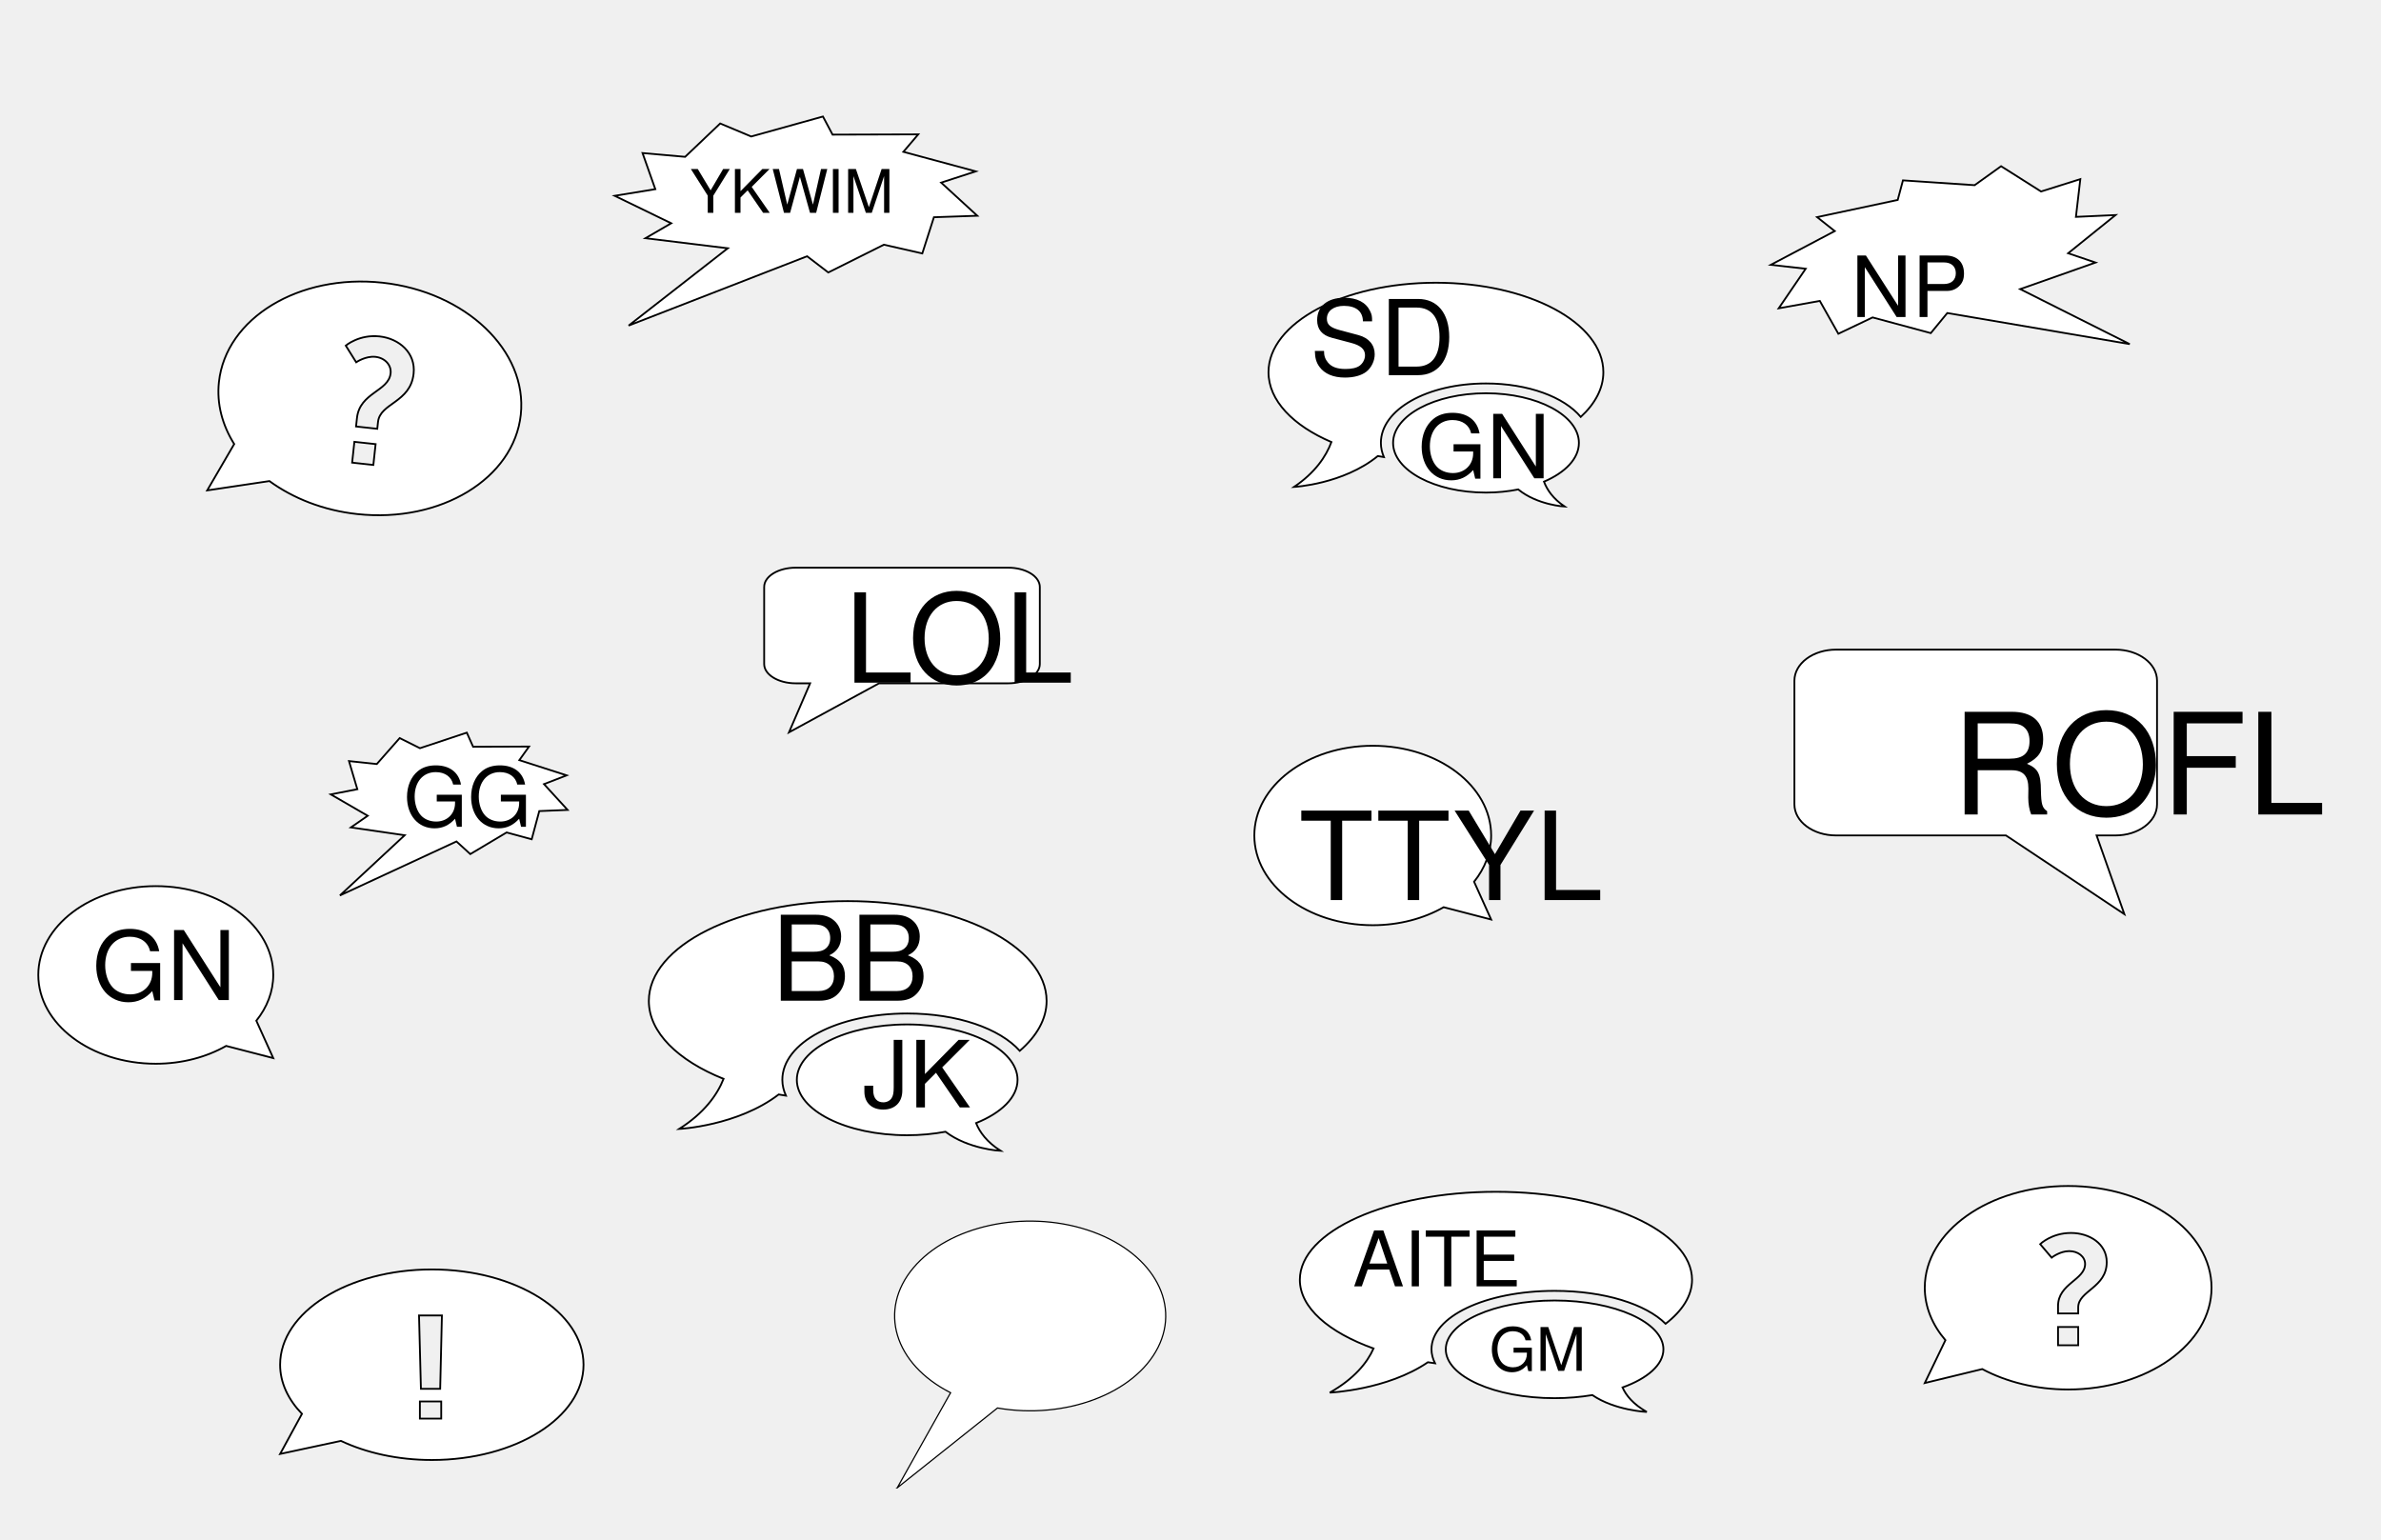
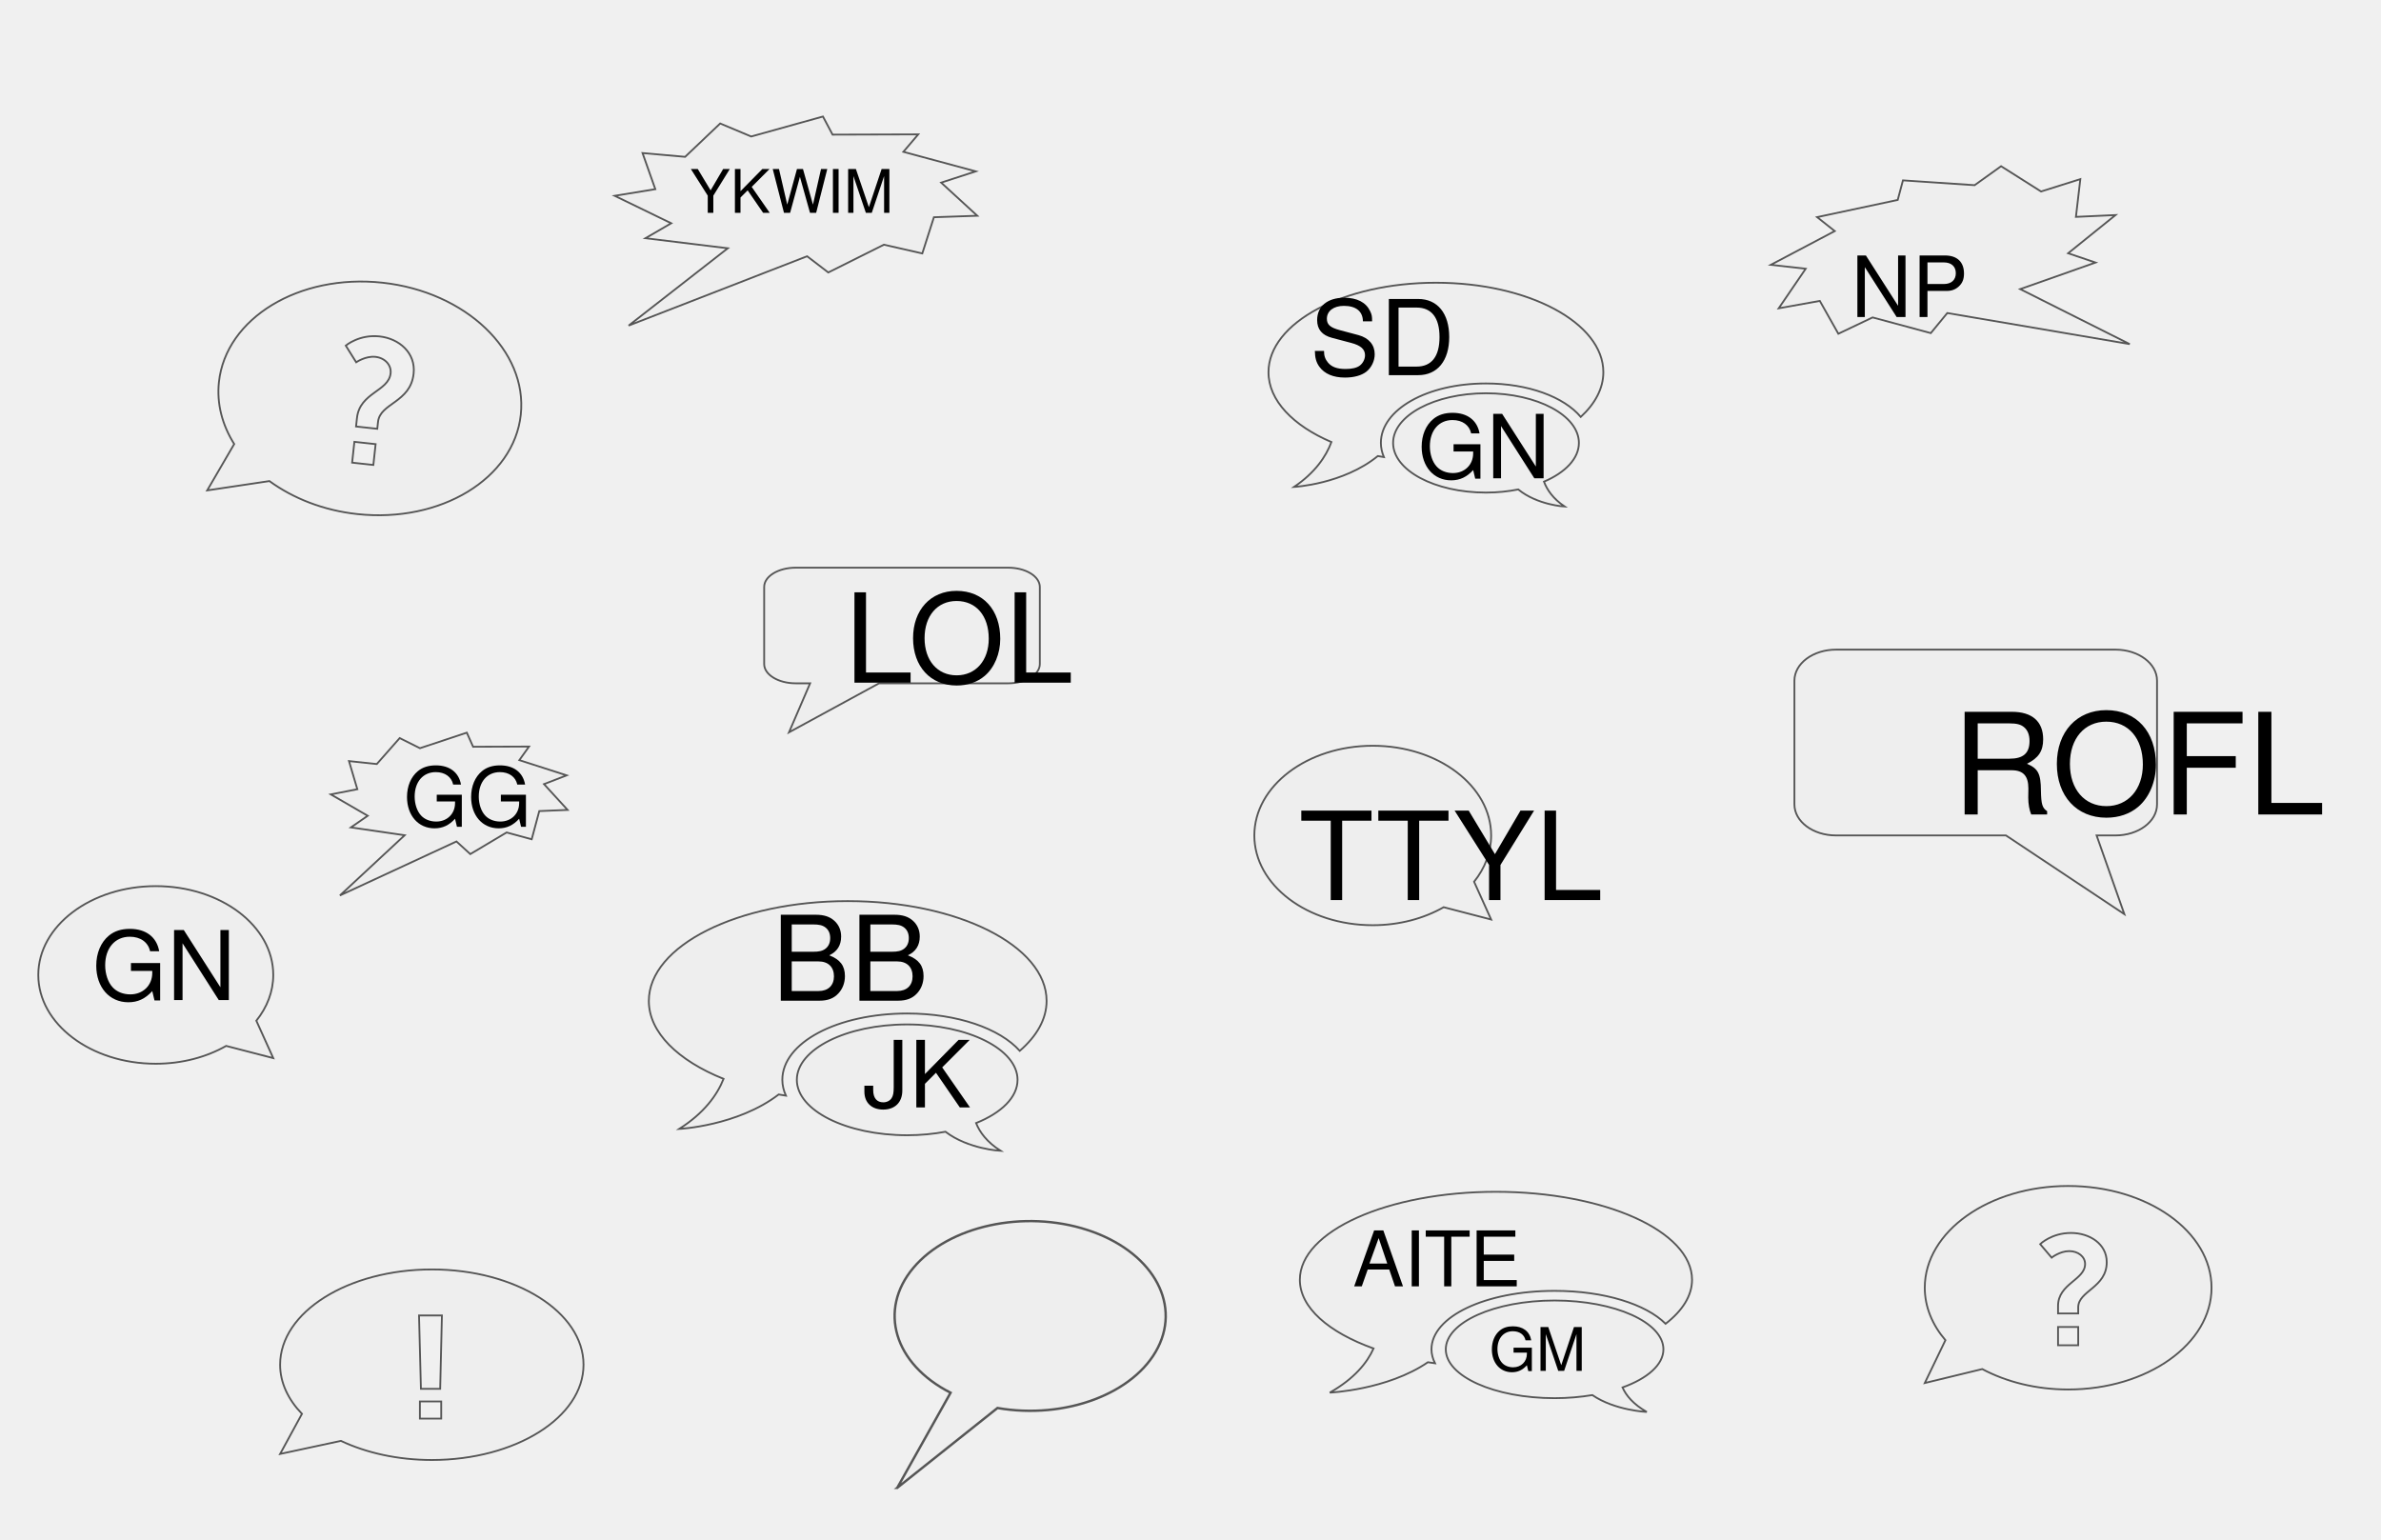
<svg xmlns="http://www.w3.org/2000/svg" width="1980" height="1280">
  <style>
+     path{
+         fill:#eee;
+     }
    .anim1{
        animation: animate 2s ease infinite alternate;
        transform-origin:bottom;
+         stroke:#555;
    }
    @keyframes animate{
        from{
            transform:translateY(0%) scale(1);
        }
        to{
            transform:translateY(-4%) scale(1.02);
        }
    }
    .anim2{
        animation: animate2 2s ease infinite alternate;
        transform-origin:bottom;
+         stroke:#555;
    }
    @keyframes animate2{
        from{
            transform:translateY(0%) scale(1);
        }
        to{
            transform:translateY(-5%) scale(1.02);
        }
    }
 </style>
  <path class="anim2" stroke="#000" id="svg_87" d="m635.467,488.111l0,0c0,-8.852 11.76,-16.028 26.266,-16.028l11.939,0l0,0l57.308,0l107.452,0c6.966,0 13.647,1.689 18.573,4.694c4.926,3.006 7.693,7.083 7.693,11.333l0,40.07l0,0l0,24.042l0,0c0,8.852 -11.76,16.028 -26.266,16.028l-107.452,0l-74.865,40.755l17.558,-40.755l-11.939,0c-14.506,0 -26.266,-7.176 -26.266,-16.028l0,0l0,-24.042l0,0l-0,-40.07z" fill-opacity="null" stroke-opacity="null" stroke-width="1.5" fill="#fff" />
  <path class="anim1" stroke="#000" id="svg_90" d="m1793.751,565.982l0,0c0,-14.223 -15.469,-25.753 -34.551,-25.753l-15.705,0l0,0l-75.385,0l-141.346,0c-9.164,0 -17.952,2.713 -24.431,7.543c-6.48,4.83 -10.12,11.38 -10.12,18.21l0,64.382l0,0l0,38.629l0,0c0,14.223 15.469,25.753 34.551,25.753l141.346,0l98.481,65.483l-23.096,-65.483l15.705,0c19.082,0 34.551,-11.53 34.551,-25.753l0,0l0,-38.629l0,0l0,-64.382z" fill-opacity="null" stroke-opacity="null" stroke-width="1.5" fill="#fff" />
  <path class="anim1" stroke="#000" id="svg_91" d="m129.54,736.911c53.954,0 97.692,33.063 97.692,73.847c0,13.937 -5.171,26.957 -14.068,38.075l14.068,31.086l-39.167,-10.136c-16.322,9.264 -36.544,14.82 -58.525,14.82c-53.954,0 -97.692,-33.063 -97.692,-73.845c0,-40.784 43.738,-73.847 97.692,-73.847l0,0z" fill-opacity="null" stroke-opacity="null" stroke-width="1.5" fill="#fff" />
  <path class="anim2" stroke="#000" id="svg_93" d="m1141.547,620.173c54.379,0 98.461,33.408 98.461,74.617c0,14.082 -5.211,27.238 -14.179,38.471l14.179,31.41l-39.476,-10.241c-16.45,9.36 -36.832,14.974 -58.986,14.974c-54.379,0 -98.461,-33.408 -98.461,-74.614c0,-41.209 44.082,-74.617 98.461,-74.617l0,0z" fill-opacity="null" stroke-opacity="null" stroke-width="1.5" fill="#fff" />
  <path class="anim1" id="svg_94" d="m472.006,673.531l-23.555,0.962l-6.302,23.445l-20.838,-5.668l-30.22,17.99l-11.506,-10.499l-96.91,44.898l53.845,-50.071l-44.726,-6.509l13.995,-9.685l-30.707,-17.776l22.068,-4.299l-6.939,-23.398l23.134,2.452l19.032,-21.592l16.855,8.425l38.961,-12.931l5.225,11.723l46.519,-0.164l-8.064,11.298l39.308,12.655l-18.793,7.287l19.618,21.456z" fill-opacity="null" stroke-opacity="null" stroke-width="1.5" stroke="#000" fill="#fff" />
  <path class="anim1" stroke="#000" id="svg_95" d="m812.69,179.417l-36.068,1.236l-9.65,30.106l-31.909,-7.278l-46.275,23.101l-17.618,-13.482l-148.393,57.653l82.451,-64.296l-68.486,-8.359l21.43,-12.437l-47.02,-22.826l33.791,-5.52l-10.625,-30.046l35.423,3.149l29.143,-27.726l25.809,10.818l59.658,-16.604l8,15.053l71.233,-0.21l-12.348,14.508l60.191,16.251l-28.776,9.357l30.039,27.552z" fill-opacity="null" stroke-opacity="null" stroke-width="1.5" fill="#fff" />
  <path class="anim1" stroke="#000" transform="rotate(6.181268 307.5658,331.2984) " id="svg_97" d="m307.566,234.523c-69.724,0 -126.245,43.323 -126.245,96.772c0,18.261 6.682,35.328 18.179,49.898l-18.179,40.742l50.615,-13.276c21.092,12.13 47.225,19.415 75.63,19.415c69.724,0 126.245,-43.33 126.245,-96.779s-56.521,-96.772 -126.245,-96.772zm8.856,151.493l-17.757,0l0,-17.411l17.757,0l0,17.411zm0,-36.003l0,5.759l-17.757,0l0,-7.088c0,-21.391 23.816,-24.78 23.816,-39.969c0,-6.933 -6.06,-12.25 -14.004,-12.25c-8.225,0 -15.447,6.195 -15.447,6.195l-10.101,-12.84c0,0 9.957,-10.625 27.134,-10.625c16.322,0 31.472,10.33 31.472,27.733c0.009,24.358 -25.113,27.157 -25.113,43.084l0,0z" fill-opacity="null" stroke-opacity="null" stroke-width="1.5" fill="#fff" />
  <path class="anim2" id="svg_98" d="m1719.841,986.267c-65.85,0 -119.231,37.879 -119.231,84.612c0,15.967 6.311,30.889 17.169,43.628l-17.169,35.623l47.803,-11.608c19.92,10.606 44.601,16.975 71.428,16.975c65.85,0 119.231,-37.886 119.231,-84.618s-53.381,-84.612 -119.231,-84.612zm8.364,132.458l-16.77,0l0,-15.223l16.77,0l0,15.223zm0,-31.479l0,5.035l-16.77,0l0,-6.197c0,-18.703 22.493,-21.666 22.493,-34.947c0,-6.062 -5.723,-10.71 -13.226,-10.71c-7.768,0 -14.589,5.417 -14.589,5.417l-9.54,-11.227c0,0 9.404,-9.29 25.627,-9.29c15.415,0 29.723,9.032 29.723,24.249c0.008,21.298 -23.718,23.745 -23.718,37.67l0,0z" fill-opacity="null" stroke-opacity="null" stroke-width="1.5" stroke="#000" fill="#fff" />
  <path class="anim1" id="svg_99" d="m359.093,1055.667c-69.673,0 -126.153,35.474 -126.153,79.234c0,14.945 6.677,28.923 18.167,40.851l-18.167,33.35l50.578,-10.863c21.078,9.931 47.19,15.889 75.575,15.889c69.673,0 126.154,-35.475 126.154,-79.228s-56.482,-79.234 -126.154,-79.234zm7.822,124.029l-17.742,0l0,-14.255l17.742,0l0,14.255zm-0.865,-24.755l-16.013,0l-1.585,-60.996l19.04,0l-1.442,60.996l0,0z" fill-opacity="null" stroke-opacity="null" stroke-width="1.5" stroke="#000" fill="#fff" />
  <path class="anim1" stroke="#000" id="svg_100" d="m704.943,749.363c-91.332,0 -165.384,37.169 -165.384,83.023c0,26.228 24.31,49.596 62.158,64.805c-5.385,13.484 -16.133,28.419 -36.904,41.628c0,0 48.486,-2.424 82.732,-28.655c1.972,0.365 4.012,0.64 6.002,0.977c-1.87,-4.215 -2.971,-8.598 -2.971,-13.157c0,-30.937 45.602,-55.161 103.844,-55.161c41.833,0 77.033,12.545 93.603,31.055c14.106,-12.218 22.306,-26.37 22.306,-41.503c0,-45.843 -74.052,-83.013 -165.384,-83.013l-0,0zm141.232,148.629c0,-25.435 -41.073,-46.07 -91.77,-46.07c-50.669,0 -91.765,20.635 -91.765,46.07c0,25.448 41.096,46.073 91.765,46.073c11.222,0 21.909,-1.061 31.846,-2.911c18.998,14.562 45.901,15.901 45.901,15.901c-11.521,-7.332 -17.473,-15.616 -20.467,-23.105c20.988,-8.431 34.49,-21.397 34.49,-35.959z" fill-opacity="null" stroke-opacity="null" stroke-width="1.5" fill="#fff" />
  <path class="anim2" stroke="#000" id="svg_101" d="m1194.089,235.117c-76.889,0 -139.231,33.315 -139.231,74.413c0,23.508 20.465,44.453 52.328,58.085c-4.534,12.086 -13.581,25.472 -31.068,37.311c0,0 40.818,-2.173 69.648,-25.684c1.66,0.327 3.378,0.574 5.053,0.876c-1.575,-3.778 -2.502,-7.706 -2.502,-11.793c0,-27.728 38.39,-49.441 87.422,-49.441c35.218,0 64.851,11.244 78.801,27.834c11.875,-10.951 18.778,-23.636 18.778,-37.199c0,-41.089 -62.342,-74.404 -139.231,-74.404l-0,0zm118.897,133.215c0,-22.797 -34.578,-41.292 -77.257,-41.292c-42.656,0 -77.253,18.495 -77.253,41.292c0,22.809 34.597,41.295 77.253,41.295c9.447,0 18.445,-0.951 26.81,-2.609c15.994,13.052 38.642,14.252 38.642,14.252c-9.699,-6.571 -14.71,-13.997 -17.231,-20.709c17.669,-7.556 29.036,-19.178 29.036,-32.23z" fill-opacity="null" stroke-opacity="null" stroke-width="1.5" fill="#fff" />
  <path class="anim1" stroke="#000" id="svg_102" d="m1244.004,991.094c-90.058,0 -163.077,32.764 -163.077,73.183c0,23.119 23.97,43.718 61.291,57.125c-5.31,11.886 -15.907,25.051 -36.389,36.694c0,0 47.809,-2.137 81.577,-25.259c1.944,0.322 3.956,0.564 5.919,0.862c-1.844,-3.716 -2.93,-7.579 -2.93,-11.598c0,-27.27 44.966,-48.623 102.395,-48.623c41.249,0 75.958,11.058 92.297,27.374c13.909,-10.77 21.994,-23.245 21.994,-36.584c0,-40.41 -73.019,-73.174 -163.077,-73.174l-0,0zm139.261,131.014c0,-22.42 -40.5,-40.609 -90.489,-40.609c-49.962,0 -90.485,18.189 -90.485,40.609c0,22.432 40.523,40.612 90.485,40.612c11.065,0 21.604,-0.935 31.402,-2.566c18.733,12.836 45.26,14.017 45.26,14.017c-11.36,-6.463 -17.229,-13.766 -20.182,-20.366c20.695,-7.431 34.009,-18.861 34.009,-31.697z" fill-opacity="null" stroke-opacity="null" stroke-width="1.5" fill="#fff" />
  <text style="font-size:50;" class="anim1" stroke="#000" transform="matrix(2.060353,0,0,2.060353,-729.6332,-534.6056) " xml:space="preserve" text-anchor="start" font-family="Helvetica, Arial, sans-serif" font-size="24" id="svg_105" y="535" x="695" fill-opacity="null" stroke-opacity="null" stroke-width="0" fill="#000000">LOL</text>
  <text style="font-size:50;" class="anim2" stroke="#000" transform="matrix(2.34153,0,0,2.34153,-2041.639,-797.8701) " xml:space="preserve" text-anchor="start" font-family="Helvetica, Arial, sans-serif" font-size="24" id="svg_106" y="630" x="1565" fill-opacity="null" stroke-opacity="null" stroke-width="0" fill="#000000">ROFL</text>
  <text style="font-size:50;" class="anim1" stroke="#000" transform="matrix(2.03972,0,0,2.03972,-1121.289,-699.7313) " xml:space="preserve" text-anchor="start" font-family="Helvetica, Arial, sans-serif" font-size="24" id="svg_107" y="710" x="1079.216" fill-opacity="null" stroke-opacity="null" stroke-width="0" fill="#000000">TTYL</text>
  <text style="font-size:50;" class="anim1" stroke="#000" transform="matrix(1.59803,0,0,1.59803,-45.76802,-462.7634) " xml:space="preserve" text-anchor="start" font-family="Helvetica, Arial, sans-serif" font-size="24" id="svg_108" y="810" x="76.532" fill-opacity="null" stroke-opacity="null" stroke-width="0" fill="#000000">GN</text>
  <text style="font-size:50;" class="anim1" stroke="#000" transform="matrix(1.737884,0,0,1.737884,-840.0467,-203.7137) " xml:space="preserve" text-anchor="start" font-family="Helvetica, Arial, sans-serif" font-size="24" id="svg_109" y="296.735" x="1110.133" fill-opacity="null" stroke-opacity="null" stroke-width="0" fill="#000000">SD</text>
  <text style="font-size:50;" class="anim1" stroke="#000" transform="matrix(1.469881,0,0,1.469881,-599.5682,-160.8095) " xml:space="preserve" text-anchor="start" font-family="Helvetica, Arial, sans-serif" font-size="24" id="svg_110" y="380" x="1210" fill-opacity="null" stroke-opacity="null" stroke-width="0" fill="#000000">GN</text>
  <text style="font-size:50;" class="anim1" xml:space="preserve" text-anchor="start" font-family="Helvetica, Arial, sans-serif" font-size="24" id="svg_112" y="177" x="573.847" fill-opacity="null" stroke-opacity="null" stroke-width="0" stroke="#000" fill="#000000">YKWIM</text>
  <text style="font-size:50;" class="anim1" stroke="#000" transform="matrix(1.275648,0,0,1.275648,-314.6607,-286.4412) " xml:space="preserve" text-anchor="start" font-family="Helvetica, Arial, sans-serif" font-size="24" id="svg_113" y="1063.109" x="1128.605" fill-opacity="null" stroke-opacity="null" stroke-width="0" fill="#000000">AITE</text>
  <text style="font-size:50;" class="anim1" stroke="#000" transform="matrix(1.960599,0,0,1.960599,-642.8511,-754.3557) " xml:space="preserve" text-anchor="start" font-family="Helvetica, Arial, sans-serif" font-size="24" id="svg_115" y="809.205" x="655.107" fill-opacity="null" stroke-opacity="null" stroke-width="0" fill="#000000">BB</text>
  <text style="font-size:50;" class="anim1" stroke="#000" transform="matrix(1.37062,0,0,1.37062,-130.5684,-235.1701) " xml:space="preserve" text-anchor="start" font-family="Helvetica, Arial, sans-serif" font-size="24" id="svg_117" y="673" x="340" fill-opacity="null" stroke-opacity="null" stroke-width="0" fill="#000000">GG</text>
  <text style="font-size:50;" class="anim1" stroke="#000" transform="matrix(1.541893,0,0,1.541893,-395.582,-482.7881) " xml:space="preserve" text-anchor="start" font-family="Helvetica, Arial, sans-serif" font-size="24" id="svg_118" y="910.395" x="721.901" fill-opacity="null" stroke-opacity="null" stroke-width="0" fill="#000000">JK</text>
  <text style="font-size:50;" class="anim1" stroke="#000" xml:space="preserve" text-anchor="start" font-family="Helvetica, Arial, sans-serif" font-size="24" id="svg_119" y="1140" x="1238.401" fill-opacity="null" stroke-opacity="null" stroke-width="0" fill="#000000">GM</text>
  <path class="anim2" fill="#fff" stroke-width="1.5" stroke-opacity="null" fill-opacity="null" d="m1476.784,225.574l34.709,1.23l9.286,29.958l30.706,-7.243l44.531,22.988l16.954,-13.415l142.8,57.37l-79.343,-63.98l65.905,-8.318l-20.623,-12.376l45.248,-22.714l-32.517,-5.493l10.225,-29.898l-34.088,3.134l-28.044,-27.59l-24.836,10.765l-57.41,-16.523l-7.699,14.979l-68.548,-0.209l11.883,14.437l-57.922,16.171l27.692,9.311l-28.907,27.417l-0,0z" id="svg_96" transform="rotate(-12.221 1621.87,229.9644) " stroke="#000" />
  <text style="font-size:50;" class="anim1" fill="#000000" stroke-width="0" stroke-opacity="null" fill-opacity="null" x="1590" y="220" id="svg_111" font-size="24" font-family="Helvetica, Arial, sans-serif" text-anchor="start" xml:space="preserve" transform="matrix(1.403898,0,0,1.403898,-692.9557,-45.2268)  " stroke="#000">NP</text>
-   <path class="anim1" stroke="#000" style="vector-effect: non-scaling-stroke;" id="svg_2" d="m746.131,1237.27l44.365,-79.081l0,0c-47.001,-23.855 -60.413,-68.794 -30.985,-103.819c29.428,-35.025 92.065,-48.675 144.707,-31.533c52.642,17.141 78.061,59.463 58.723,97.775c-19.337,38.311 -77.101,60.074 -133.45,50.276l-83.361,66.383z" stroke-width="1" fill="#fff" />
-   <text style="font-size:60;" class="anim1" stroke="#000" transform="matrix(4.53425,0,0,2.598512,-3319.085,-1362.446) " xml:space="preserve" text-anchor="start" font-family="Helvetica, Arial, sans-serif" font-size="24" id="svg_3" y="1110" x="780" fill-opacity="null" stroke-opacity="null" stroke-width="0" fill="#000000">?</text>
-   <text style="font-size:60;" class="anim1" stroke="#000" transform="matrix(6.656755,0,0,4.037361,-5190.465,-2803.31) " xml:space="preserve" text-anchor="start" font-family="Helvetica, Arial, sans-serif" font-size="24" id="svg_4" y="1080" x="850" fill-opacity="null" stroke-opacity="null" stroke-width="0" fill="#000000">*</text>
-   <text style="font-size:60;" class="anim1" stroke="#000" transform="matrix(2.663847,0,0,2.332094,-1663.821,-1144.248) " xml:space="preserve" text-anchor="start" font-family="Helvetica, Arial, sans-serif" font-size="24" id="svg_5" y="1100" x="900" fill-opacity="null" stroke-opacity="null" stroke-width="0" fill="#000000">#</text>
-   <text style="font-size:60;" class="anim1" stroke="#000" transform="matrix(4.096598,0,0,2.017256,-3281.791,-852.8007) " xml:space="preserve" text-anchor="start" font-family="Helvetica, Arial, sans-serif" font-size="24" id="svg_6" y="1150" x="850" fill-opacity="null" stroke-opacity="null" stroke-width="0" fill="#000000">!</text>
+   <path class="anim1" stroke="#555" style="vector-effect: non-scaling-stroke;" id="svg_2" d="m746.131,1237.27l44.365,-79.081l0,0c-47.001,-23.855 -60.413,-68.794 -30.985,-103.819c29.428,-35.025 92.065,-48.675 144.707,-31.533c52.642,17.141 78.061,59.463 58.723,97.775c-19.337,38.311 -77.101,60.074 -133.45,50.276l-83.361,66.383z" stroke-width="2" fill="#fff" />
+   <text style="font-size:60;" class="anim1" stroke="#000" transform="matrix(4.53425,0,0,2.598512,-3319.085,-1362.446) " xml:space="preserve" text-anchor="start" font-family="Helvetica, Arial, sans-serif" font-size="24" id="svg_3" y="1110" x="780" fill-opacity="null" stroke-opacity="null" stroke-width="0" fill="black">?</text>
+   <text style="font-size:60;" class="anim1" stroke="#000" transform="matrix(6.656755,0,0,4.037361,-5190.465,-2803.31) " xml:space="preserve" text-anchor="start" font-family="Helvetica, Arial, sans-serif" font-size="24" id="svg_4" y="1080" x="850" fill-opacity="null" stroke-opacity="null" stroke-width="0" fill="black">*</text>
+   <text style="font-size:60;" class="anim1" stroke="#000" transform="matrix(2.663847,0,0,2.332094,-1663.821,-1144.248) " xml:space="preserve" text-anchor="start" font-family="Helvetica, Arial, sans-serif" font-size="24" id="svg_5" y="1100" x="900" fill-opacity="null" stroke-opacity="null" stroke-width="0" fill="black">#</text>
+   <text style="font-size:60;" class="anim1" stroke="#000" transform="matrix(4.096598,0,0,2.017256,-3281.791,-852.8007) " xml:space="preserve" text-anchor="start" font-family="Helvetica, Arial, sans-serif" font-size="24" id="svg_6" y="1150" x="850" fill-opacity="null" stroke-opacity="null" stroke-width="0" fill="black">!</text>
</svg>
